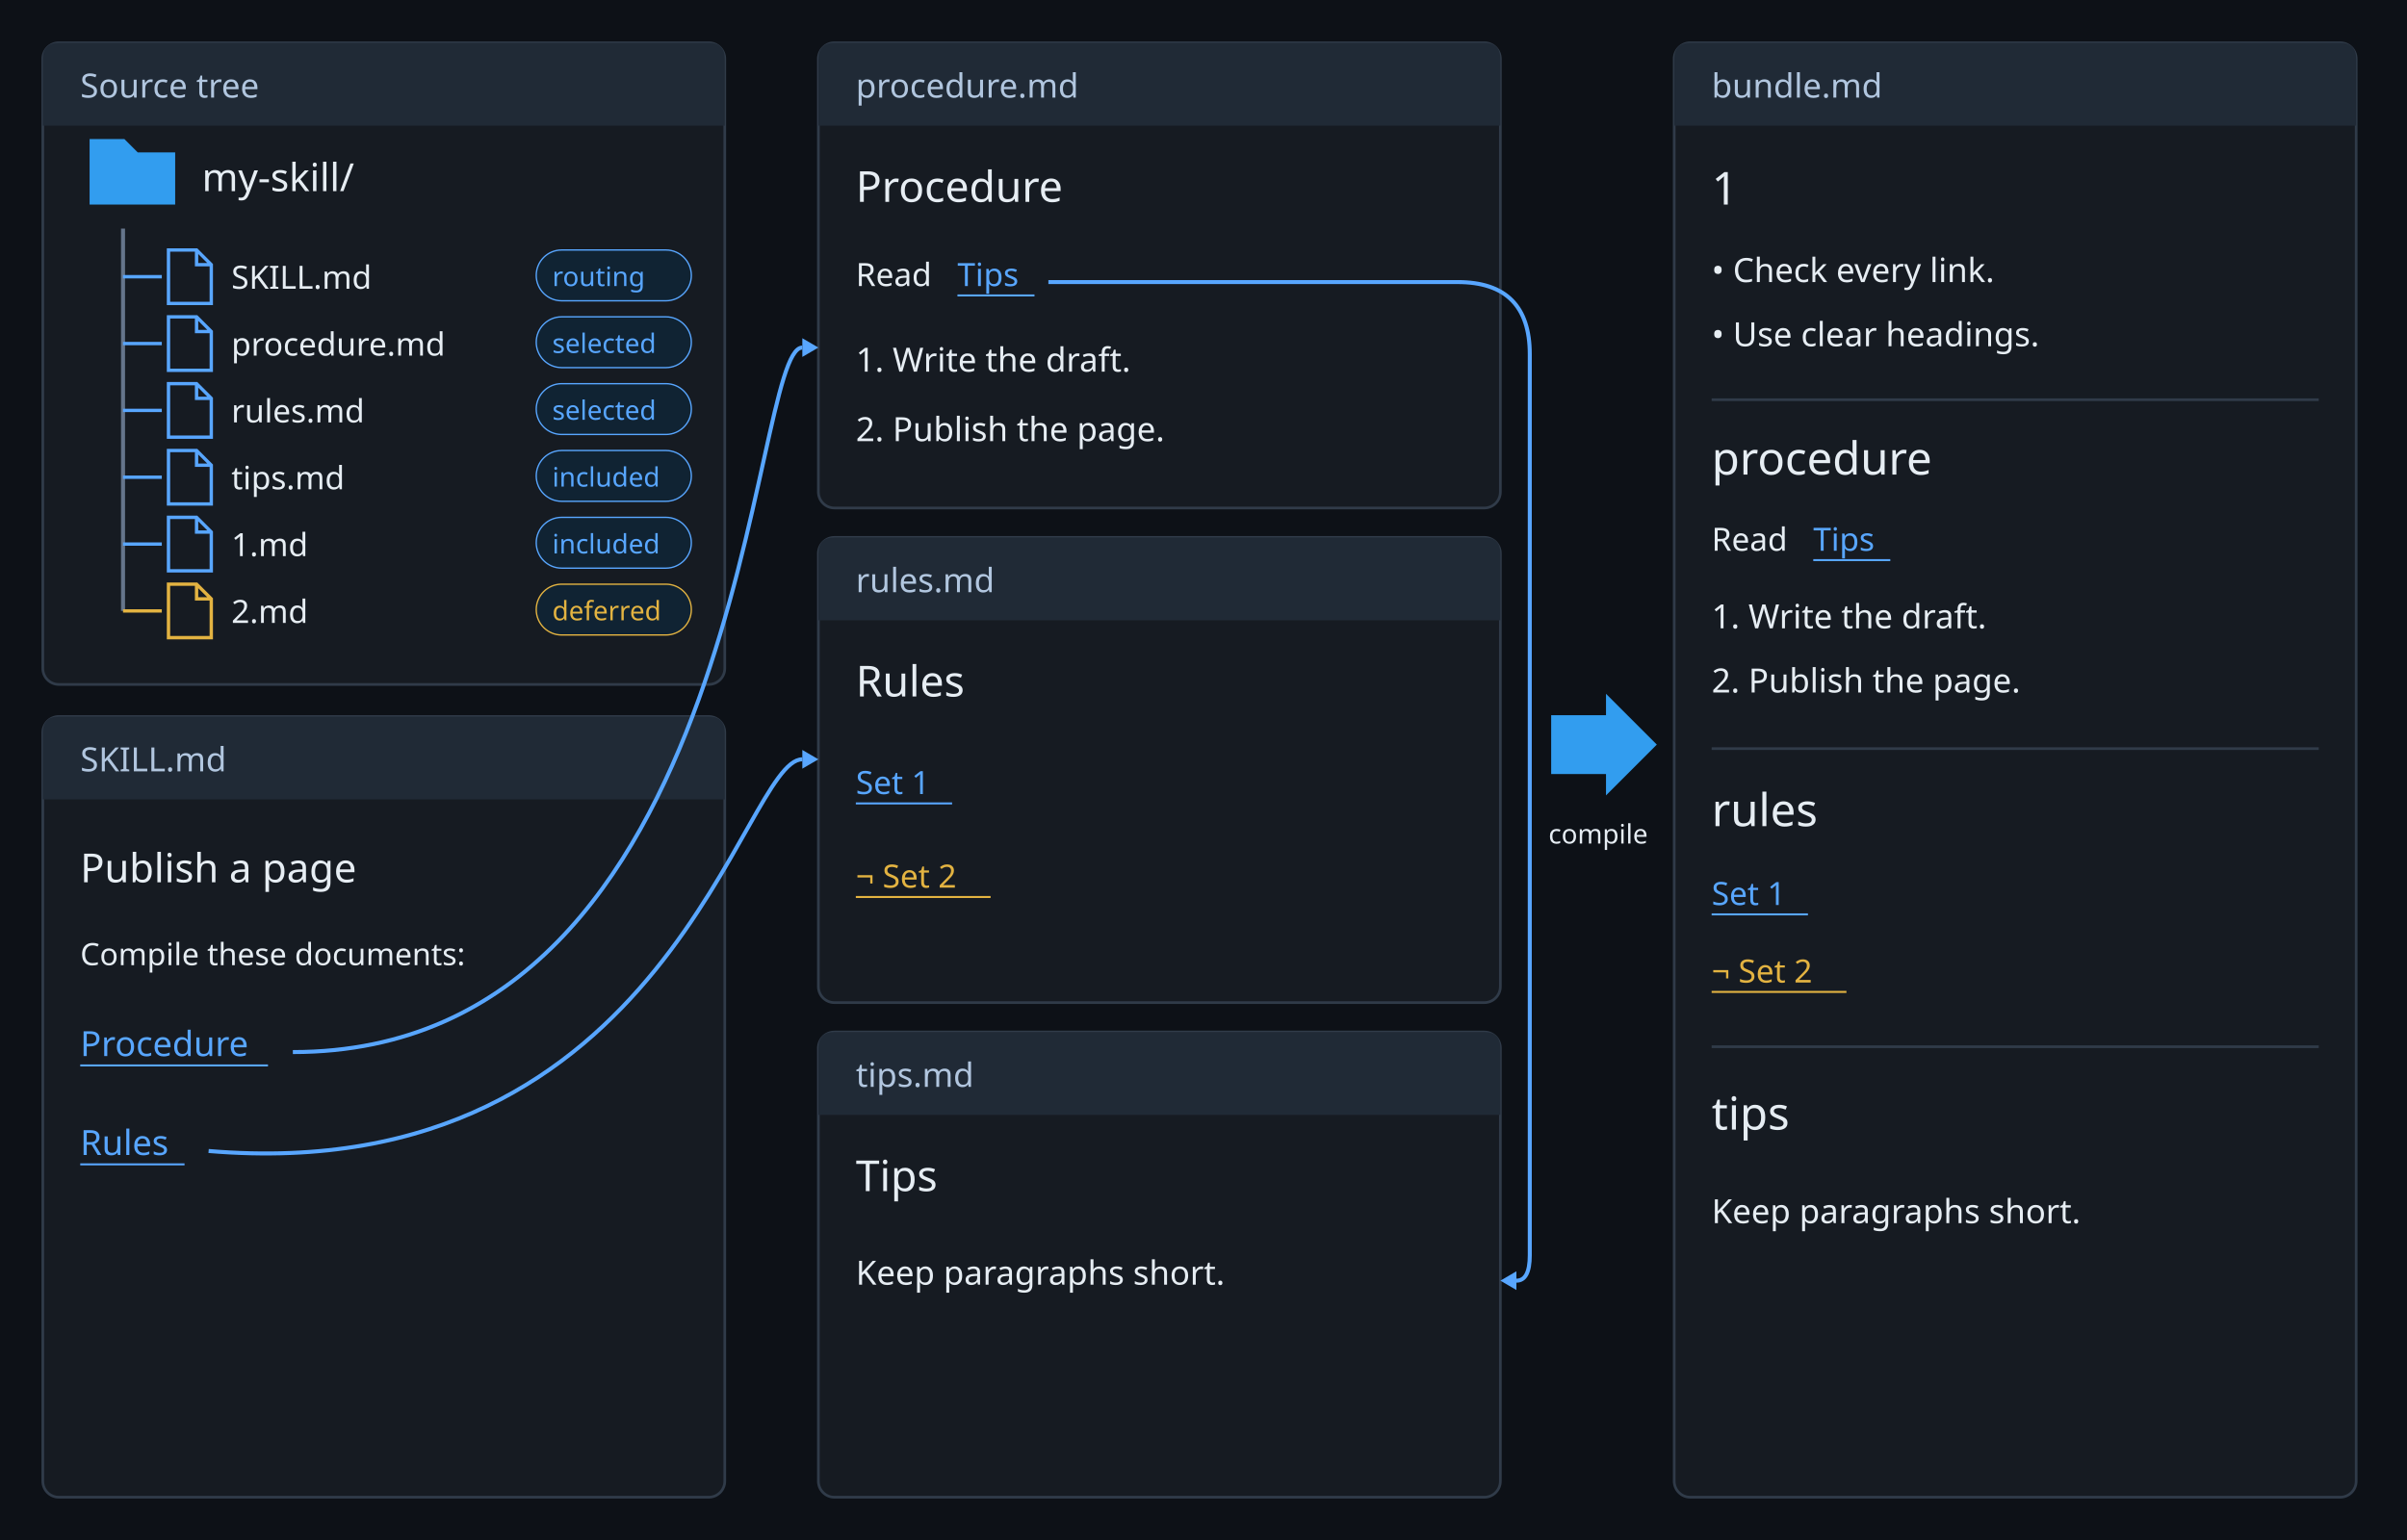
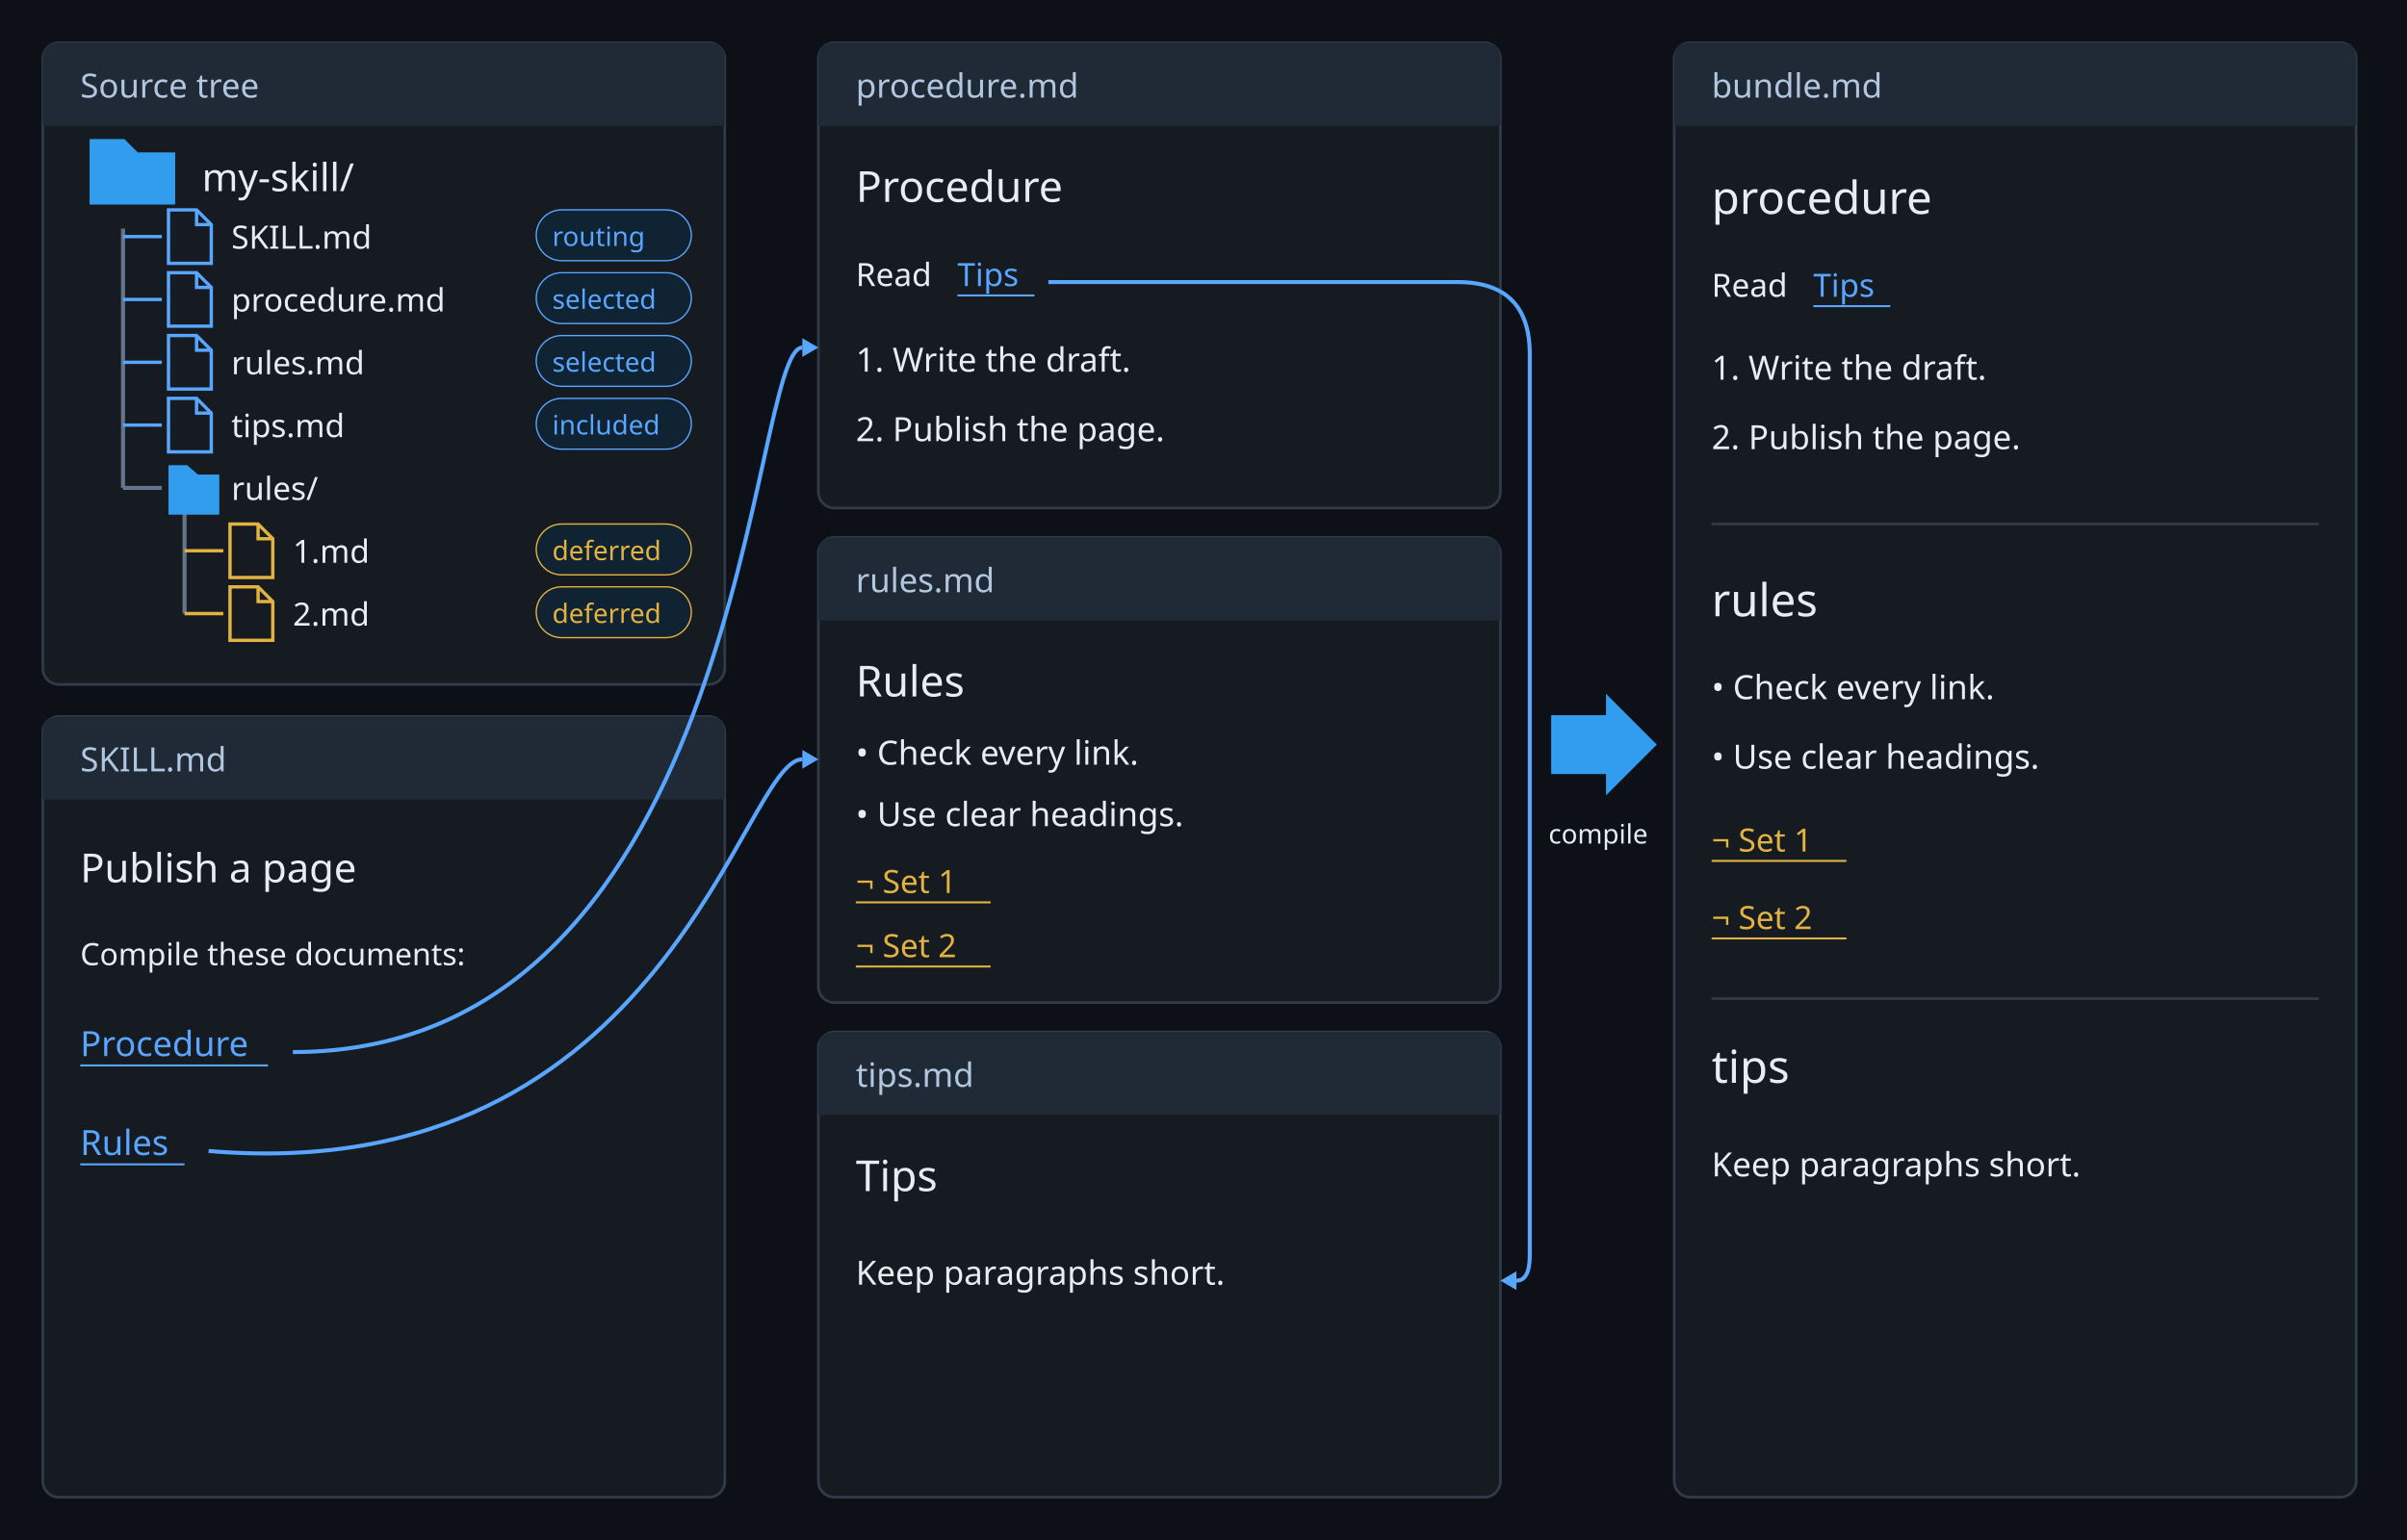
<svg xmlns="http://www.w3.org/2000/svg" width="1800" height="1152" viewBox="0 0 1800 1152" role="img" aria-labelledby="title description">
  <rect width="1800" height="1152" fill="#0d1117" />
  <g font-family="IBM Plex Mono">
    <rect x="32" y="32" width="510" height="480" rx="12" fill="#161b22" stroke="#303b49" stroke-width="2" />
    <path d="M44 32 H530 Q542 32 542 44 V94 H32 V44 Q32 32 44 32" fill="#202a36" />
    <text x="60" y="73" font-size="25" fill="#b1c6df" font-weight="400">Source tree</text>
    <rect x="32" y="536" width="510" height="584" rx="12" fill="#161b22" stroke="#303b49" stroke-width="2" />
    <path d="M44 536 H530 Q542 536 542 548 V598 H32 V548 Q32 536 44 536" fill="#202a36" />
    <text x="60" y="577" font-size="25" fill="#b1c6df" font-weight="400">SKILL.md</text>
    <rect x="612" y="32" width="510" height="348" rx="12" fill="#161b22" stroke="#303b49" stroke-width="2" />
    <path d="M624 32 H1110 Q1122 32 1122 44 V94 H612 V44 Q612 32 624 32" fill="#202a36" />
    <text x="640" y="73" font-size="25" fill="#b1c6df" font-weight="400">procedure.md</text>
    <rect x="612" y="402" width="510" height="348" rx="12" fill="#161b22" stroke="#303b49" stroke-width="2" />
    <path d="M624 402 H1110 Q1122 402 1122 414 V464 H612 V414 Q612 402 624 402" fill="#202a36" />
    <text x="640" y="443" font-size="25" fill="#b1c6df" font-weight="400">rules.md</text>
    <rect x="612" y="772" width="510" height="348" rx="12" fill="#161b22" stroke="#303b49" stroke-width="2" />
    <path d="M624 772 H1110 Q1122 772 1122 784 V834 H612 V784 Q612 772 624 772" fill="#202a36" />
    <text x="640" y="813" font-size="25" fill="#b1c6df" font-weight="400">tips.md</text>
    <rect x="1252" y="32" width="510" height="1088" rx="12" fill="#161b22" stroke="#303b49" stroke-width="2" />
    <path d="M1264 32 H1750 Q1762 32 1762 44 V94 H1252 V44 Q1252 32 1264 32" fill="#202a36" />
    <text x="1280" y="73" font-size="25" fill="#b1c6df" font-weight="400">bundle.md</text>
    <text x="151" y="143" font-size="29" fill="#e6edf3" font-weight="400">my-skill/</text>
    <path d="M67 124 v-20 h26 l10 10 h28 v39 H67z" fill="#329def" />
-     <path d="M92 171 V457" fill="none" stroke="#65758b" stroke-width="3" />
-     <path d="M92 207 H121 M126 187 h21 l11 11 v29 h-32z M147 187 v11 h11" fill="none" stroke="#58a6ff" stroke-width="2.5" />
-     <text x="173" y="216" font-size="24" fill="#e6edf3" font-weight="400">SKILL.md</text>
-     <rect x="401" y="187" width="116" height="38" rx="19" fill="#102333" stroke="#58a6ff" />
-     <text x="413" y="214" font-size="20" fill="#58a6ff" font-weight="400">routing</text>
-     <path d="M92 257 H121 M126 237 h21 l11 11 v29 h-32z M147 237 v11 h11" fill="none" stroke="#58a6ff" stroke-width="2.5" />
-     <text x="173" y="266" font-size="24" fill="#e6edf3" font-weight="400">procedure.md</text>
-     <rect x="401" y="237" width="116" height="38" rx="19" fill="#102333" stroke="#58a6ff" />
-     <text x="413" y="264" font-size="20" fill="#58a6ff" font-weight="400">selected</text>
-     <path d="M92 307 H121 M126 287 h21 l11 11 v29 h-32z M147 287 v11 h11" fill="none" stroke="#58a6ff" stroke-width="2.5" />
-     <text x="173" y="316" font-size="24" fill="#e6edf3" font-weight="400">rules.md</text>
-     <rect x="401" y="287" width="116" height="38" rx="19" fill="#102333" stroke="#58a6ff" />
-     <text x="413" y="314" font-size="20" fill="#58a6ff" font-weight="400">selected</text>
-     <path d="M92 357 H121 M126 337 h21 l11 11 v29 h-32z M147 337 v11 h11" fill="none" stroke="#58a6ff" stroke-width="2.5" />
-     <text x="173" y="366" font-size="24" fill="#e6edf3" font-weight="400">tips.md</text>
-     <rect x="401" y="337" width="116" height="38" rx="19" fill="#102333" stroke="#58a6ff" />
-     <text x="413" y="364" font-size="20" fill="#58a6ff" font-weight="400">included</text>
-     <path d="M92 407 H121 M126 387 h21 l11 11 v29 h-32z M147 387 v11 h11" fill="none" stroke="#58a6ff" stroke-width="2.5" />
-     <text x="173" y="416" font-size="24" fill="#e6edf3" font-weight="400">1.md</text>
-     <rect x="401" y="387" width="116" height="38" rx="19" fill="#102333" stroke="#58a6ff" />
-     <text x="413" y="414" font-size="20" fill="#58a6ff" font-weight="400">included</text>
-     <path d="M92 457 H121 M126 437 h21 l11 11 v29 h-32z M147 437 v11 h11" fill="none" stroke="#e3b341" stroke-width="2.5" />
-     <text x="173" y="466" font-size="24" fill="#e6edf3" font-weight="400">2.md</text>
-     <rect x="401" y="437" width="116" height="38" rx="19" fill="#102333" stroke="#e3b341" />
-     <text x="413" y="464" font-size="20" fill="#e3b341" font-weight="400">deferred</text>
+     <path d="M92 171 V365 M138 378 V459" fill="none" stroke="#65758b" stroke-width="3" />
+     <path d="M92 177 H121 M126 157 h21 l11 11 v29 h-32z M147 157 v11 h11" fill="none" stroke="#58a6ff" stroke-width="2.5" />
+     <text x="173" y="186" font-size="24" fill="#e6edf3" font-weight="400">SKILL.md</text>
+     <rect x="401" y="157" width="116" height="38" rx="19" fill="#102333" stroke="#58a6ff" />
+     <text x="413" y="184" font-size="20" fill="#58a6ff" font-weight="400">routing</text>
+     <path d="M92 224 H121 M126 204 h21 l11 11 v29 h-32z M147 204 v11 h11" fill="none" stroke="#58a6ff" stroke-width="2.5" />
+     <text x="173" y="233" font-size="24" fill="#e6edf3" font-weight="400">procedure.md</text>
+     <rect x="401" y="204" width="116" height="38" rx="19" fill="#102333" stroke="#58a6ff" />
+     <text x="413" y="231" font-size="20" fill="#58a6ff" font-weight="400">selected</text>
+     <path d="M92 271 H121 M126 251 h21 l11 11 v29 h-32z M147 251 v11 h11" fill="none" stroke="#58a6ff" stroke-width="2.5" />
+     <text x="173" y="280" font-size="24" fill="#e6edf3" font-weight="400">rules.md</text>
+     <rect x="401" y="251" width="116" height="38" rx="19" fill="#102333" stroke="#58a6ff" />
+     <text x="413" y="278" font-size="20" fill="#58a6ff" font-weight="400">selected</text>
+     <path d="M92 318 H121 M126 298 h21 l11 11 v29 h-32z M147 298 v11 h11" fill="none" stroke="#58a6ff" stroke-width="2.5" />
+     <text x="173" y="327" font-size="24" fill="#e6edf3" font-weight="400">tips.md</text>
+     <rect x="401" y="298" width="116" height="38" rx="19" fill="#102333" stroke="#58a6ff" />
+     <text x="413" y="325" font-size="20" fill="#58a6ff" font-weight="400">included</text>
+     <path d="M92 365 H121" stroke="#65758b" stroke-width="3" />
+     <path d="M126 348 h14 l8 7 h16 v30 h-38z" fill="#329def" />
+     <text x="173" y="374" font-size="24" fill="#e6edf3" font-weight="400">rules/</text>
+     <path d="M138 412 H167 M172 392 h21 l11 11 v29 h-32z M193 392 v11 h11" fill="none" stroke="#e3b341" stroke-width="2.5" />
+     <text x="219" y="421" font-size="24" fill="#e6edf3" font-weight="400">1.md</text>
+     <rect x="401" y="392" width="116" height="38" rx="19" fill="#102333" stroke="#e3b341" />
+     <text x="413" y="419" font-size="20" fill="#e3b341" font-weight="400">deferred</text>
+     <path d="M138 459 H167 M172 439 h21 l11 11 v29 h-32z M193 439 v11 h11" fill="none" stroke="#e3b341" stroke-width="2.5" />
+     <text x="219" y="468" font-size="24" fill="#e6edf3" font-weight="400">2.md</text>
+     <rect x="401" y="439" width="116" height="38" rx="19" fill="#102333" stroke="#e3b341" />
+     <text x="413" y="466" font-size="20" fill="#e3b341" font-weight="400">deferred</text>
    <text x="60" y="660" font-size="30" fill="#e6edf3" font-weight="500">Publish a page</text>
    <text x="60" y="722" font-size="23" fill="#e6edf3" font-weight="400">Compile these documents:</text>
    <text x="60" y="790" font-size="26" fill="#58a6ff" font-weight="400">Procedure</text>
    <path d="M60 797 h140.4" stroke="#58a6ff" stroke-width="1.5" />
    <text x="60" y="864" font-size="26" fill="#58a6ff" font-weight="400">Rules</text>
    <path d="M60 871 h78" stroke="#58a6ff" stroke-width="1.5" />
    <text x="640" y="151" font-size="32" fill="#e6edf3" font-weight="500">Procedure</text>
    <text x="640" y="214" font-size="24" fill="#e6edf3" font-weight="400">Read</text>
    <text x="716" y="214" font-size="24" fill="#58a6ff" font-weight="400">Tips</text>
    <path d="M716 221 h57.6" stroke="#58a6ff" stroke-width="1.5" />
    <text x="640" y="278" font-size="25" fill="#e6edf3" font-weight="400">1. Write the draft.</text>
    <text x="640" y="330" font-size="25" fill="#e6edf3" font-weight="400">2. Publish the page.</text>
    <text x="640" y="521" font-size="32" fill="#e6edf3" font-weight="500">Rules</text>
-     <text x="640" y="594" font-size="24" fill="#58a6ff" font-weight="400">Set 1</text>
-     <path d="M640 601 h72.0" stroke="#58a6ff" stroke-width="1.5" />
-     <text x="640" y="664" font-size="24" fill="#e3b341" font-weight="400">¬ Set 2</text>
-     <path d="M640 671 h100.8" stroke="#e3b341" stroke-width="1.5" />
+     <text x="640" y="572" font-size="25" fill="#e6edf3" font-weight="400">• Check every link.</text>
+     <text x="640" y="618" font-size="25" fill="#e6edf3" font-weight="400">• Use clear headings.</text>
+     <text x="640" y="668" font-size="24" fill="#e3b341" font-weight="400">¬ Set 1</text>
+     <path d="M640 675 h100.8" stroke="#e3b341" stroke-width="1.5" />
+     <text x="640" y="716" font-size="24" fill="#e3b341" font-weight="400">¬ Set 2</text>
+     <path d="M640 723 h100.8" stroke="#e3b341" stroke-width="1.5" />
    <text x="640" y="891" font-size="32" fill="#e6edf3" font-weight="500">Tips</text>
    <text x="640" y="961" font-size="25" fill="#e6edf3" font-weight="400">Keep paragraphs short.</text>
-     <text x="1280" y="153" font-size="34" fill="#e6edf3" font-weight="500">1</text>
-     <text x="1280" y="211" font-size="25" fill="#e6edf3" font-weight="400">• Check every link.</text>
-     <text x="1280" y="259" font-size="25" fill="#e6edf3" font-weight="400">• Use clear headings.</text>
-     <path d="M1280 299 H1734" stroke="#303b49" stroke-width="2" />
-     <text x="1280" y="355" font-size="34" fill="#e6edf3" font-weight="500">procedure</text>
-     <text x="1280" y="412" font-size="24" fill="#e6edf3" font-weight="400">Read</text>
-     <text x="1356" y="412" font-size="24" fill="#58a6ff" font-weight="400">Tips</text>
-     <path d="M1356 419 h57.6" stroke="#58a6ff" stroke-width="1.5" />
-     <text x="1280" y="470" font-size="25" fill="#e6edf3" font-weight="400">1. Write the draft.</text>
-     <text x="1280" y="518" font-size="25" fill="#e6edf3" font-weight="400">2. Publish the page.</text>
-     <path d="M1280 560 H1734" stroke="#303b49" stroke-width="2" />
-     <text x="1280" y="618" font-size="34" fill="#e6edf3" font-weight="500">rules</text>
-     <text x="1280" y="677" font-size="24" fill="#58a6ff" font-weight="400">Set 1</text>
-     <path d="M1280 684 h72.0" stroke="#58a6ff" stroke-width="1.5" />
-     <text x="1280" y="735" font-size="24" fill="#e3b341" font-weight="400">¬ Set 2</text>
-     <path d="M1280 742 h100.8" stroke="#e3b341" stroke-width="1.5" />
-     <path d="M1280 783 H1734" stroke="#303b49" stroke-width="2" />
-     <text x="1280" y="845" font-size="34" fill="#e6edf3" font-weight="500">tips</text>
-     <text x="1280" y="915" font-size="25" fill="#e6edf3" font-weight="400">Keep paragraphs short.</text>
+     <text x="1280" y="160" font-size="34" fill="#e6edf3" font-weight="500">procedure</text>
+     <text x="1280" y="222" font-size="24" fill="#e6edf3" font-weight="400">Read</text>
+     <text x="1356" y="222" font-size="24" fill="#58a6ff" font-weight="400">Tips</text>
+     <path d="M1356 229 h57.6" stroke="#58a6ff" stroke-width="1.5" />
+     <text x="1280" y="284" font-size="25" fill="#e6edf3" font-weight="400">1. Write the draft.</text>
+     <text x="1280" y="336" font-size="25" fill="#e6edf3" font-weight="400">2. Publish the page.</text>
+     <path d="M1280 392 H1734" stroke="#303b49" stroke-width="2" />
+     <text x="1280" y="461" font-size="34" fill="#e6edf3" font-weight="500">rules</text>
+     <text x="1280" y="523" font-size="25" fill="#e6edf3" font-weight="400">• Check every link.</text>
+     <text x="1280" y="575" font-size="25" fill="#e6edf3" font-weight="400">• Use clear headings.</text>
+     <text x="1280" y="637" font-size="24" fill="#e3b341" font-weight="400">¬ Set 1</text>
+     <path d="M1280 644 h100.8" stroke="#e3b341" stroke-width="1.5" />
+     <text x="1280" y="695" font-size="24" fill="#e3b341" font-weight="400">¬ Set 2</text>
+     <path d="M1280 702 h100.8" stroke="#e3b341" stroke-width="1.5" />
+     <path d="M1280 747 H1734" stroke="#303b49" stroke-width="2" />
+     <text x="1280" y="810" font-size="34" fill="#e6edf3" font-weight="500">tips</text>
+     <text x="1280" y="880" font-size="25" fill="#e6edf3" font-weight="400">Keep paragraphs short.</text>
    <path d="M219 787 C560 787 560 260 600 260" fill="none" stroke="#58a6ff" stroke-width="3" />
    <path d="M600 253 L612 260 L600 267 Z" fill="#58a6ff" />
    <path d="M156 861 C500 890 555 568 600 568" fill="none" stroke="#58a6ff" stroke-width="3" />
    <path d="M600 561 L612 568 L600 575 Z" fill="#58a6ff" />
    <path d="M784 211 H1090 Q1144 211 1144 265 V939 Q1144 958 1134 958" fill="none" stroke="#58a6ff" stroke-width="3" />
    <path d="M1134 951 L1122 958 L1134 965 Z" fill="#58a6ff" />
    <path d="M1160 535 H1201 V519 L1239 557 L1201 595 V579 H1160Z" fill="#329def" />
    <text x="1158" y="631" font-size="20" fill="#e6edf3" font-weight="400">compile</text>
  </g>
</svg>
